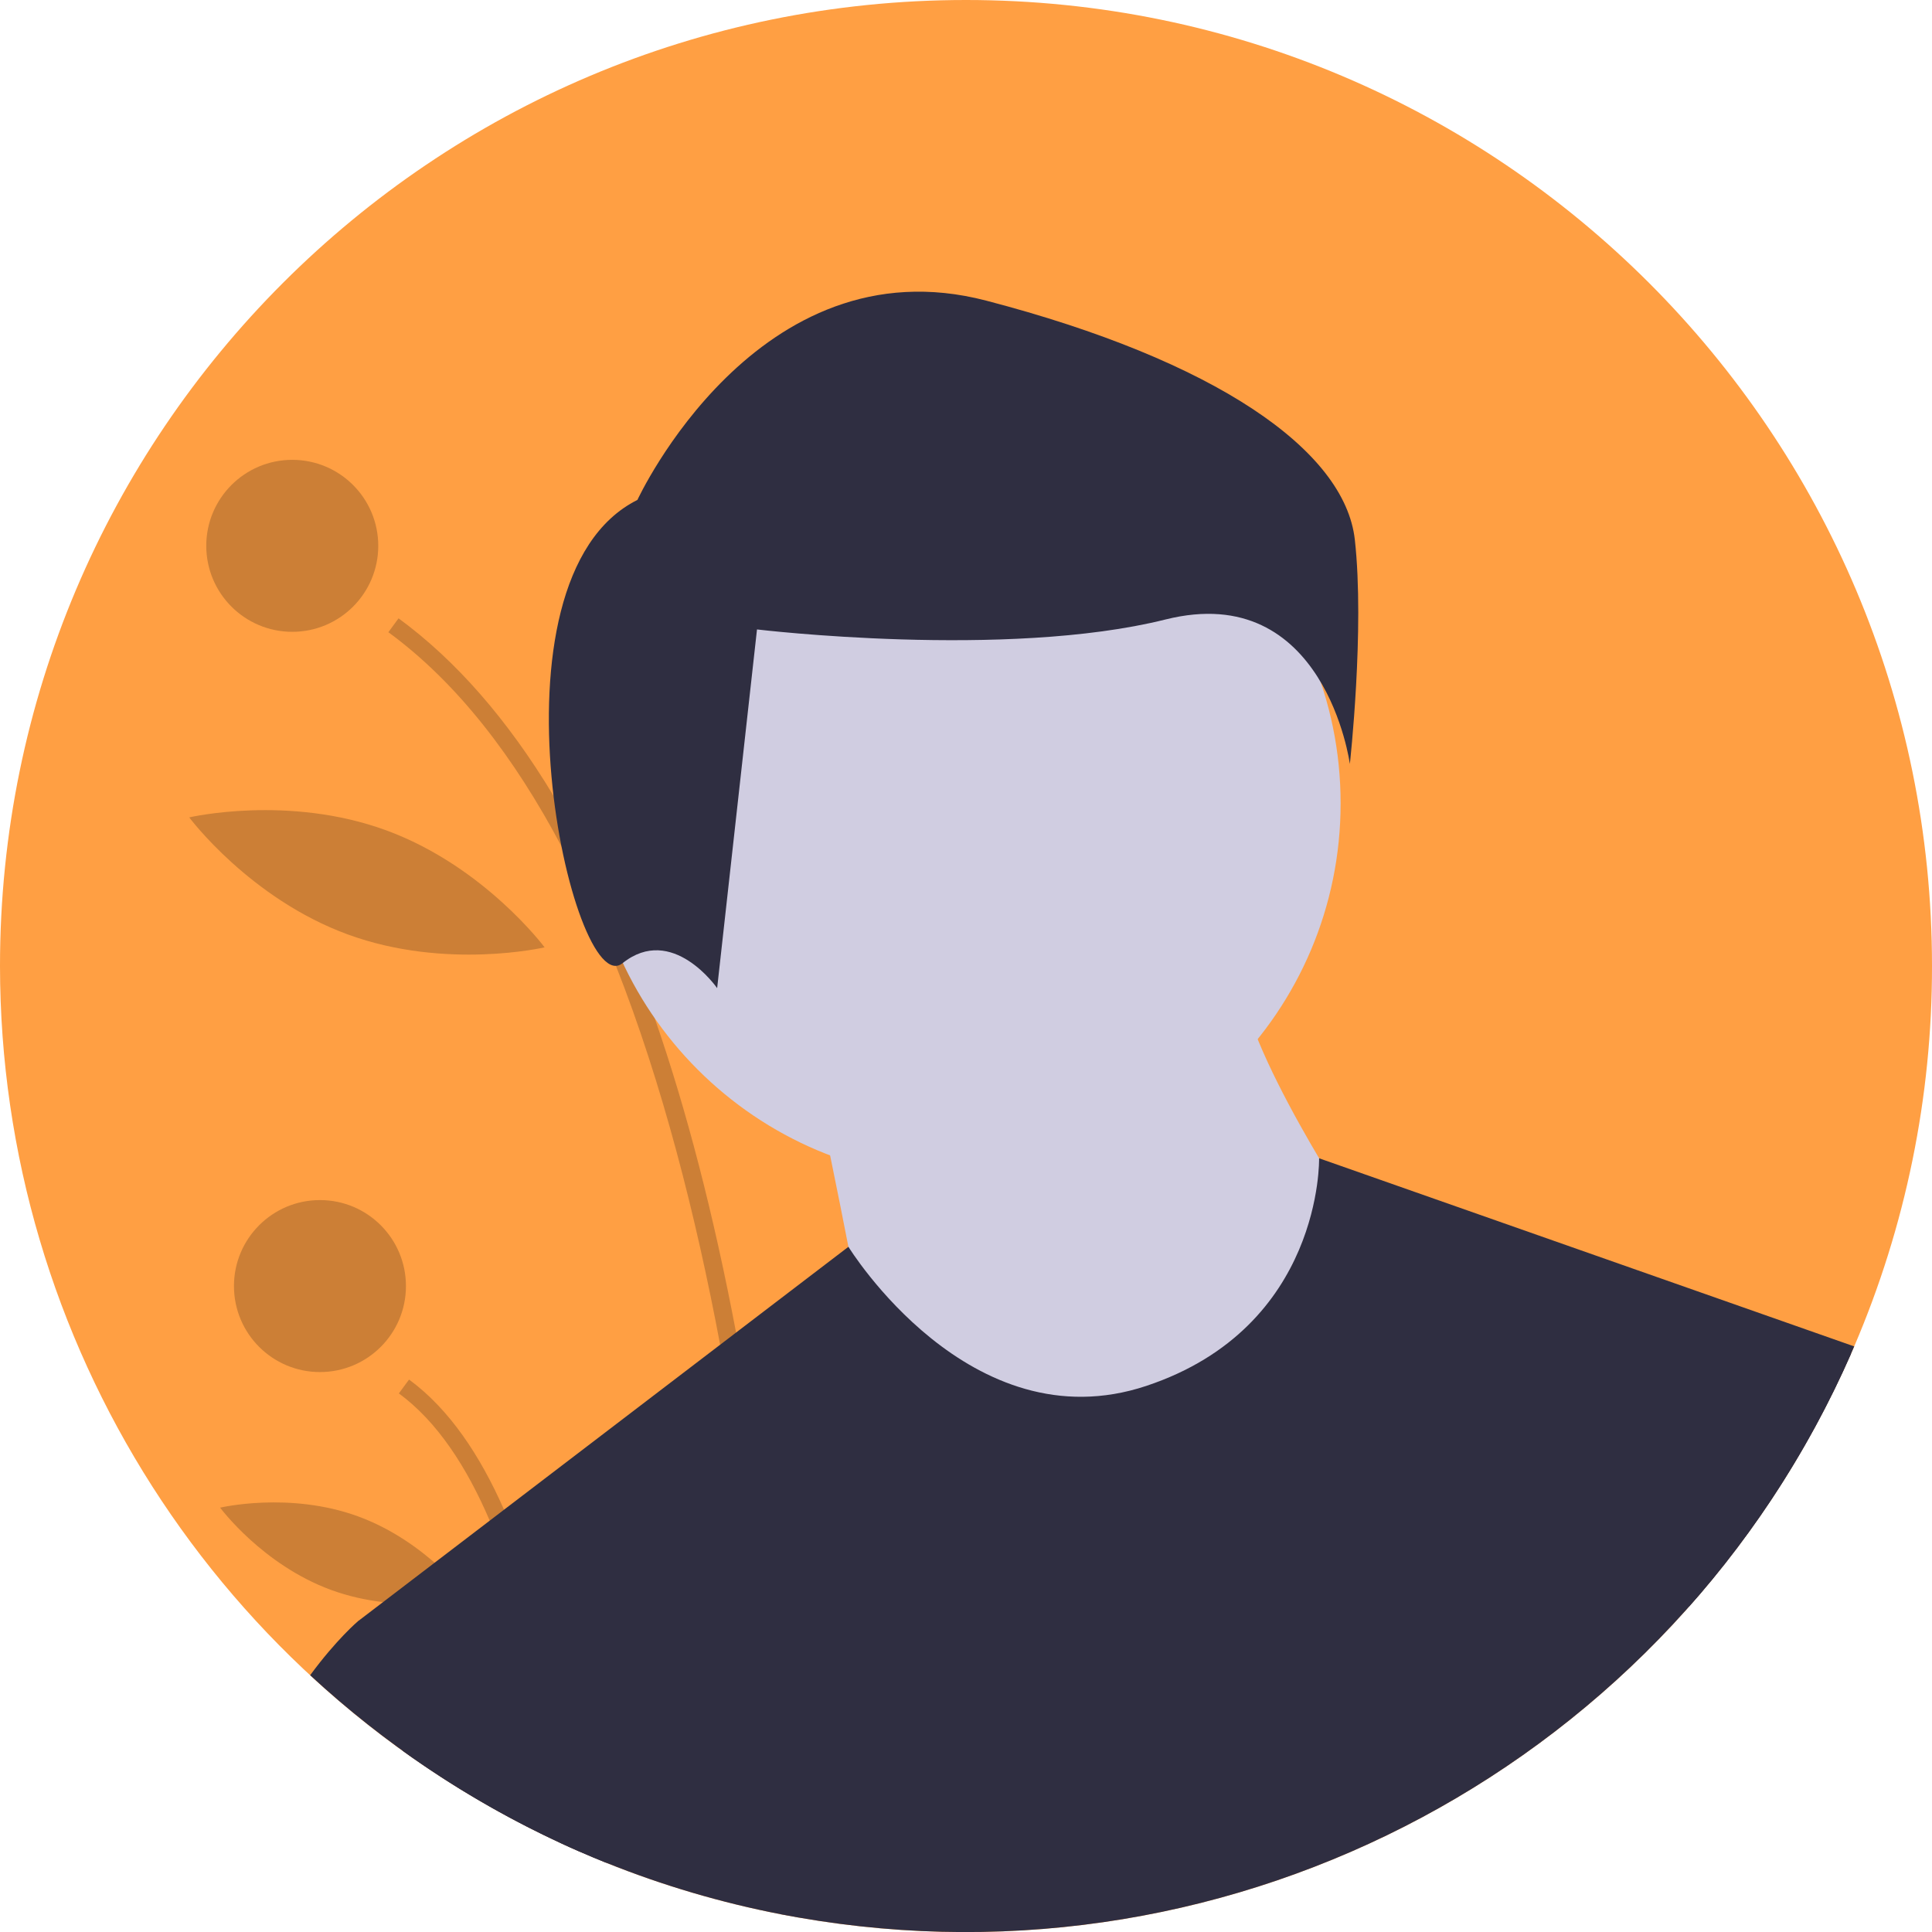
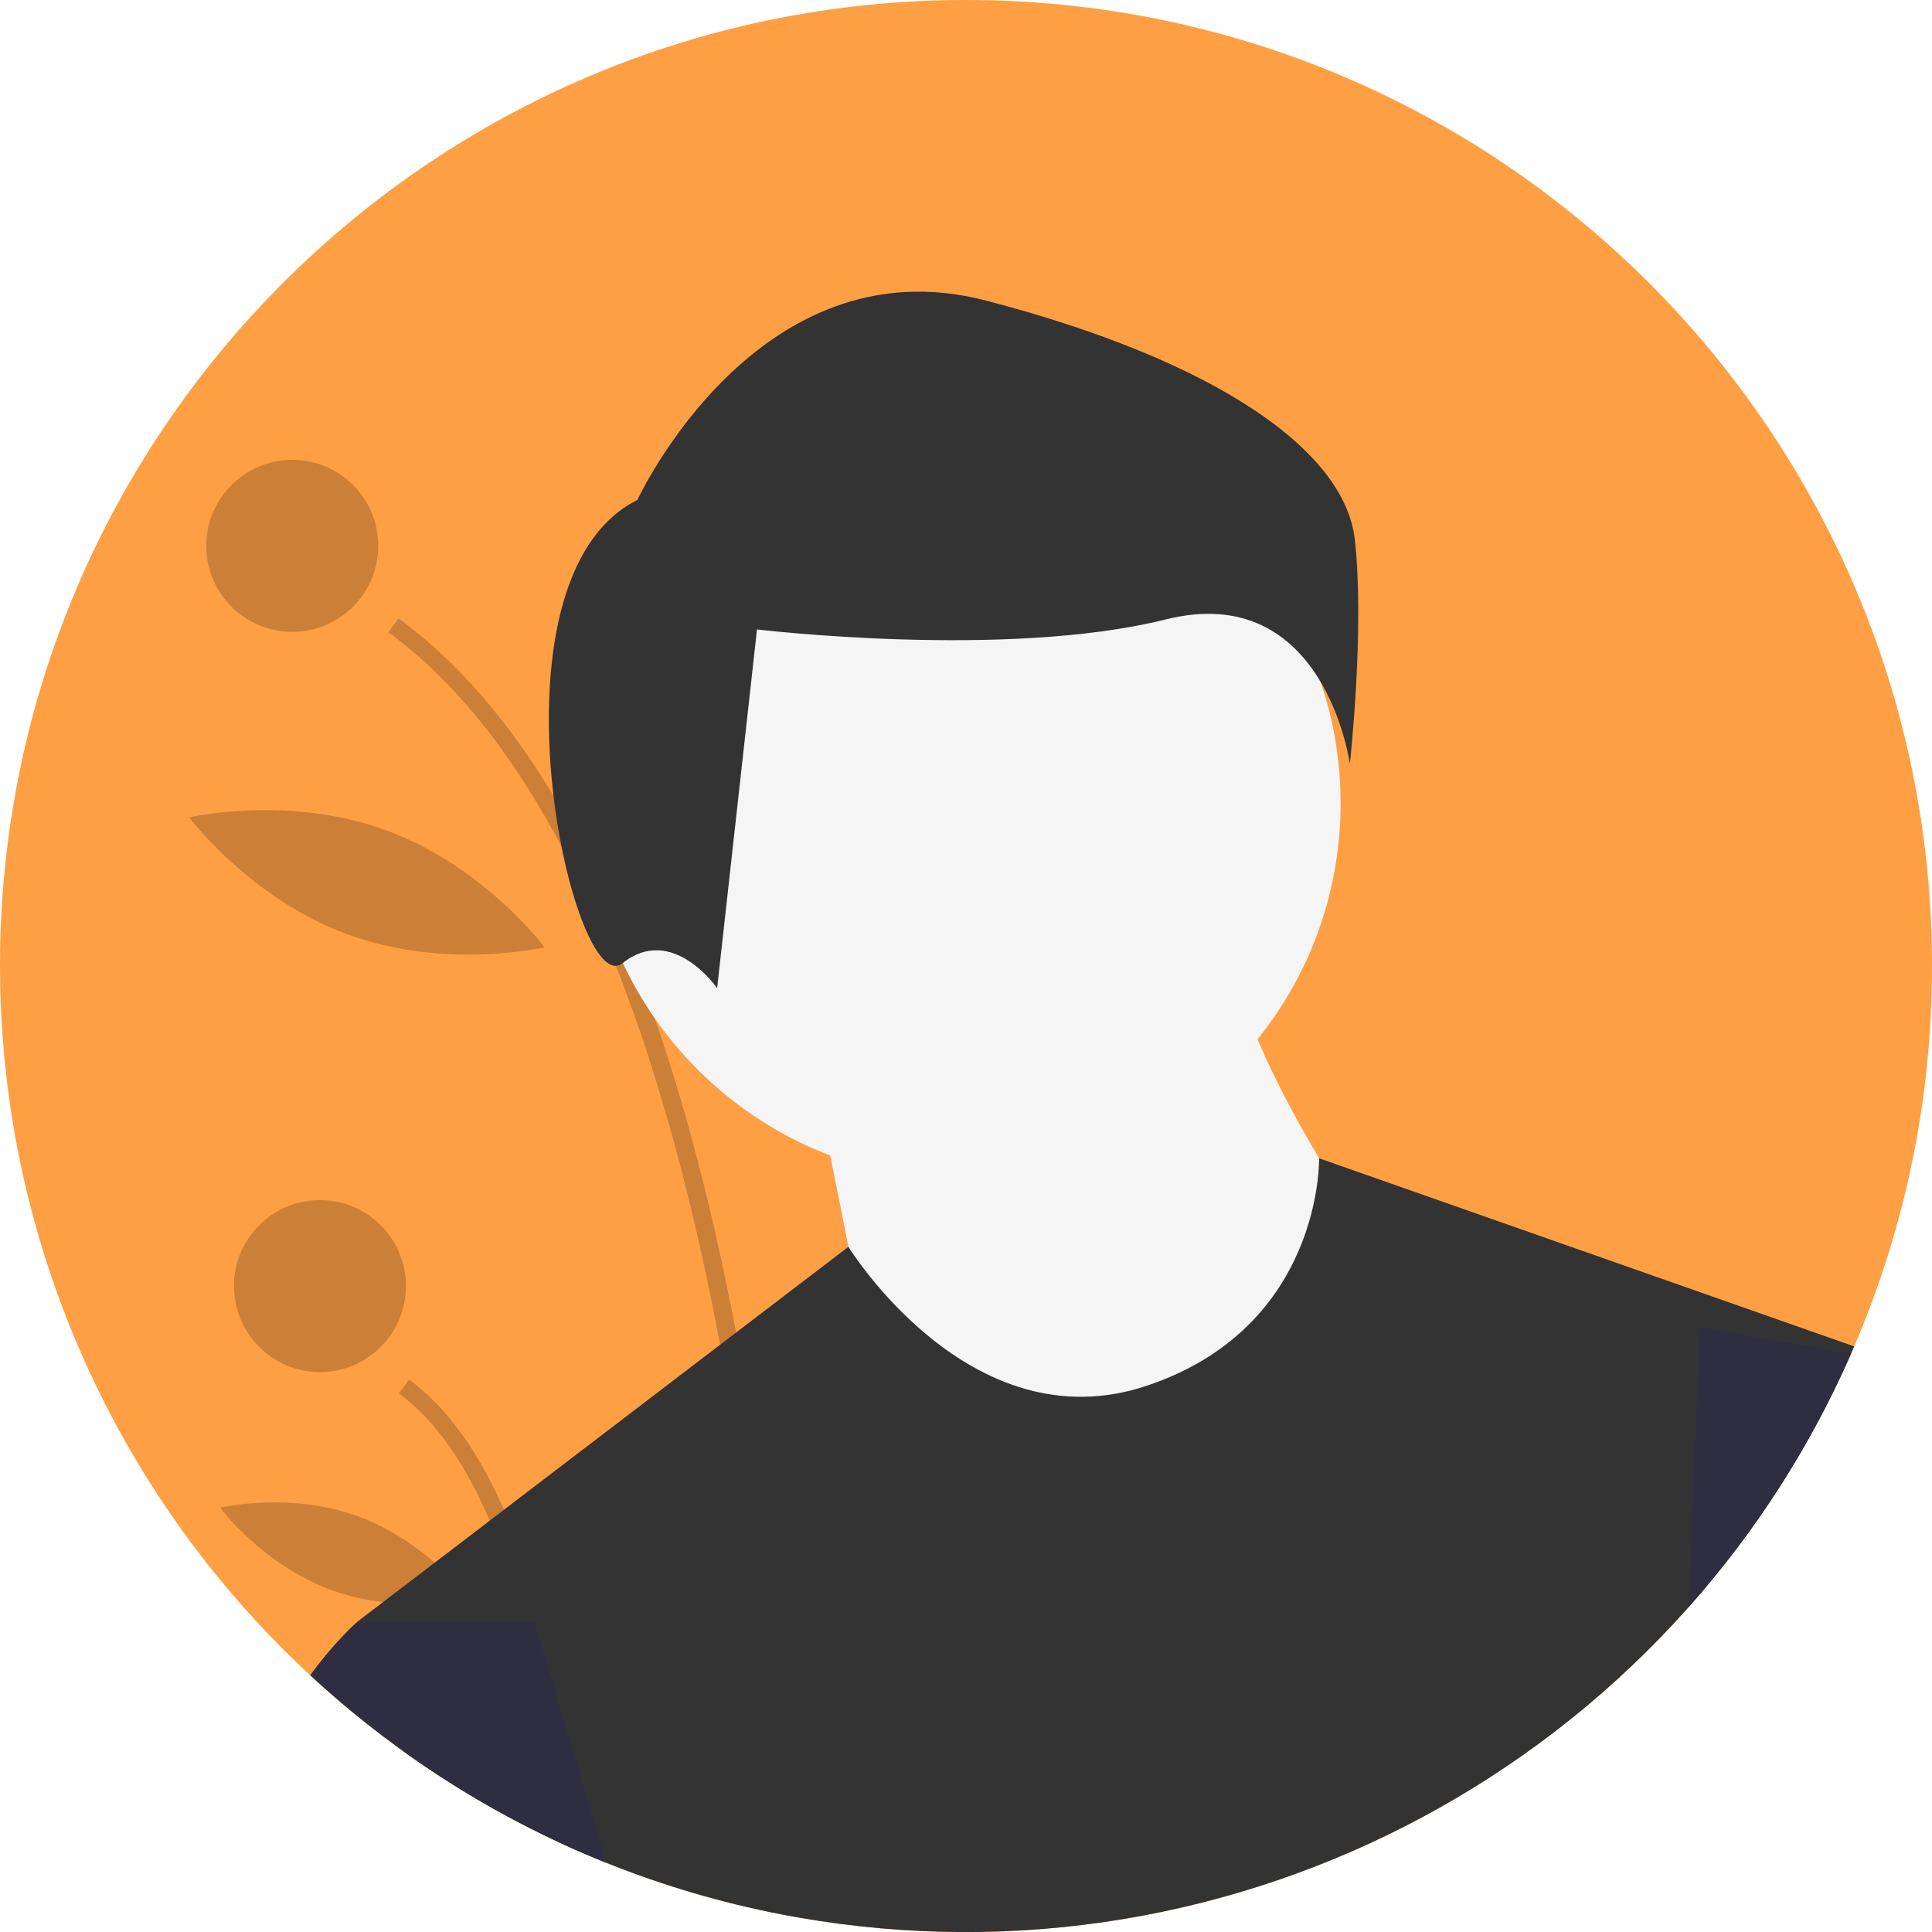
- <svg xmlns="http://www.w3.org/2000/svg" id="e59edb86-a3bc-4694-8aac-31e565ca5cfc" data-name="Layer 1" width="676" height="676" viewBox="0 0 676 676">
-   <path d="M938,450a336.852,336.852,0,0,1-27.22,133.1L909.66,585.68A338.559,338.559,0,0,1,541.35,782.93q-3.045-.54-6.08-1.12a334.981,334.981,0,0,1-61.14-18.03q-4.815-1.935-9.56-4.01c-2.16-.94-4.32-1.91-6.46-2.91A338.414,338.414,0,0,1,262,450c0-186.67,151.33-338,338-338S938,263.33,938,450Z" transform="translate(-262 -112)" fill="#ff9f43" />
-   <path d="M541.35,782.93q-3.045-.54-6.08-1.12c-1.32-38.31-5.85-116.94-21.3-199.29C505.52,537.45,493.79,491.25,477.52,449.95a412.604,412.604,0,0,0-19.07-41.84c-16.44-31.05-36.38-57.19-60.56-74.9l3.56-4.86q30.165,22.11,54.22,62.08,7.215,11.97,13.86,25.54,7.125,14.52,13.59,30.83,4.125,10.38,7.97,21.48,16.74,48.195,28.46,109.98,2.595,13.65,4.94,27.97C536.6,680.2,540.25,748.59,541.35,782.93Z" transform="translate(-262 -112)" opacity="0.2" />
-   <path d="M464.57,759.77c-2.16-.94-4.32-1.91-6.46-2.91-2.09-22.7-5.93-50.86-12.95-77.59A254.557,254.557,0,0,0,433.35,644.07c-8.01-18.75-18.38-34.69-31.79-44.52l3.56-4.85c14.04,10.28,24.87,26.53,33.24,45.54,9.43,21.42,15.72,46.35,19.91,70.17C461.38,728.1,463.34,745.19,464.57,759.77Z" transform="translate(-262 -112)" opacity="0.2" />
-   <circle cx="102.262" cy="190.982" r="30.089" opacity="0.2" />
-   <circle cx="111.951" cy="449.991" r="30.089" opacity="0.2" />
-   <path d="M483.714,353.521c-6.38,35.997,7.705,68.592,7.705,68.592s24.43-25.768,30.81-61.766-7.705-68.592-7.705-68.592S490.095,317.524,483.714,353.521Z" transform="translate(-262 -112)" opacity="0.2" />
-   <path d="M383.718,438.971c34.335,12.555,68.837,4.498,68.837,4.498s-21.166-28.413-55.501-40.968-68.837-4.498-68.837-4.498S349.383,426.416,383.718,438.971Z" transform="translate(-262 -112)" opacity="0.2" />
-   <path d="M377.895,668.333c24.066,8.8,48.283,3.059,48.283,3.059S411.377,651.384,387.311,642.584s-48.283-3.059-48.283-3.059S353.829,659.533,377.895,668.333Z" transform="translate(-262 -112)" opacity="0.2" />
-   <circle cx="337.306" cy="281.079" r="131.77" fill="#d0cde1" />
-   <path d="M547.833,493.965s16.471,78.239,16.471,86.474,78.239,45.296,78.239,45.296L712.546,613.382,737.253,539.261s-41.178-61.767-41.178-86.474Z" transform="translate(-262 -112)" fill="#d0cde1" />
-   <path d="M910.78,583.1,909.66,585.68A338.559,338.559,0,0,1,541.35,782.93q-3.045-.54-6.08-1.12a334.981,334.981,0,0,1-61.14-18.03q-4.815-1.935-9.56-4.01c-2.16-.94-4.32-1.91-6.46-2.91a337.593,337.593,0,0,1-55.25-32.28l-15.62-45.31,8.78-6.7,18.06-13.79,19.27-14.71,5.01-3.83,75.61-57.72,5.58-4.26,39.3-30,.01-.01s42.5,69.25,104.27,48.66,60.42-79.63,60.42-79.63Z" transform="translate(-262 -112)" fill="#2f2e41" />
-   <path d="M485.035,286.916s41.837-90.646,122.023-69.728,125.51,52.296,128.996,83.673-1.743,78.443-1.743,78.443-8.716-64.498-64.498-50.552-142.941,3.486-142.941,3.486L512.926,457.748s-15.689-22.661-33.121-8.716S429.253,314.807,485.035,286.916Z" transform="translate(-262 -112)" fill="#2f2e41" />
-   <path d="M474.13,763.78q-4.815-1.935-9.56-4.01c-2.16-.94-4.32-1.91-6.46-2.91a338.835,338.835,0,0,1-87.59-58.7c9.19-12.52,16.72-18.89,16.72-18.89h61.77l9.26,31.14Z" transform="translate(-262 -112)" fill="#2f2e41" />
-   <path d="M856.67,576.32l52.99,9.36A337.944,337.944,0,0,1,852.9,674.25Z" transform="translate(-262 -112)" fill="#2f2e41" />
+ <svg xmlns="http://www.w3.org/2000/svg" width="676" height="676">
+   <g>
+     <rect fill="none" id="canvas_background" height="402" width="582" y="-1" x="-1" />
+   </g>
+   <g>
+     <path id="svg_1" fill="#ff9f43" d="m676,338a336.852,336.852 0 0 1 -27.22,133.1l-1.12,2.58a338.559,338.559 0 0 1 -368.31,197.25q-3.045,-0.54 -6.08,-1.12a334.981,334.981 0 0 1 -61.14,-18.03q-4.815,-1.935 -9.56,-4.01c-2.16,-0.94 -4.32,-1.91 -6.46,-2.91a338.414,338.414 0 0 1 -196.11,-306.86c0,-186.67 151.33,-338 338,-338s338,151.33 338,338z" />
+     <path id="svg_2" opacity="0.2" d="m279.35,670.93q-3.045,-0.54 -6.08,-1.12c-1.32,-38.31 -5.85,-116.94 -21.3,-199.29c-8.45,-45.07 -20.18,-91.27 -36.45,-132.57a412.604,412.604 0 0 0 -19.07,-41.84c-16.44,-31.05 -36.38,-57.19 -60.56,-74.9l3.56,-4.86q30.165,22.11 54.22,62.08q7.215,11.97 13.86,25.54q7.125,14.52 13.59,30.83q4.125,10.38 7.97,21.48q16.74,48.195 28.46,109.98q2.595,13.65 4.94,27.97c12.11,73.97 15.76,142.36 16.86,176.7z" />
+     <path id="svg_3" opacity="0.2" d="m202.57,647.77c-2.16,-0.94 -4.32,-1.91 -6.46,-2.91c-2.09,-22.7 -5.93,-50.86 -12.95,-77.59a254.557,254.557 0 0 0 -11.81,-35.2c-8.01,-18.75 -18.38,-34.69 -31.79,-44.52l3.56,-4.85c14.04,10.28 24.87,26.53 33.24,45.54c9.43,21.42 15.72,46.35 19.91,70.17c3.11,17.69 5.07,34.78 6.3,49.36z" />
+     <circle id="svg_4" opacity="0.2" r="30.089" cy="190.982" cx="102.262" />
+     <circle id="svg_5" opacity="0.2" r="30.089" cy="449.991" cx="111.951" />
+     <path id="svg_6" opacity="0.2" d="m221.714,241.521c-6.38,35.997 7.705,68.592 7.705,68.592s24.43,-25.768 30.81,-61.766s-7.705,-68.592 -7.705,-68.592s-24.43,25.768 -30.81,61.766z" />
+     <path id="svg_7" opacity="0.2" d="m121.718,326.971c34.335,12.555 68.837,4.498 68.837,4.498s-21.166,-28.413 -55.501,-40.968s-68.837,-4.498 -68.837,-4.498s21.166,28.413 55.501,40.968z" />
+     <path id="svg_8" opacity="0.2" d="m115.895,556.333c24.066,8.8 48.283,3.059 48.283,3.059s-14.802,-20.008 -38.868,-28.808s-48.283,-3.059 -48.283,-3.059s14.802,20.008 38.868,28.808z" />
+     <circle id="svg_9" fill="#f5f5f5" r="131.77" cy="281.079" cx="337.306" />
+     <path id="svg_10" fill="#f5f5f5" d="m285.833,381.965s16.471,78.239 16.471,86.474s78.239,45.296 78.239,45.296l70.003,-12.353l24.707,-74.121s-41.178,-61.767 -41.178,-86.474l-148.241,41.178z" />
+     <path id="svg_11" fill="#333333" d="m648.78,471.1l-1.12,2.58a338.559,338.559 0 0 1 -368.31,197.25q-3.045,-0.54 -6.08,-1.12a334.981,334.981 0 0 1 -61.14,-18.03q-4.815,-1.935 -9.56,-4.01c-2.16,-0.94 -4.32,-1.91 -6.46,-2.91a337.593,337.593 0 0 1 -55.25,-32.28l-15.62,-45.31l8.78,-6.7l18.06,-13.79l19.27,-14.71l5.01,-3.83l75.61,-57.72l5.58,-4.26l39.3,-30l0.01,-0.01s42.5,69.25 104.27,48.66s60.42,-79.63 60.42,-79.63l187.23,65.82z" />
+     <path id="svg_12" fill="#333333" d="m223.035,174.916s41.837,-90.646 122.023,-69.728s125.51,52.296 128.996,83.673s-1.743,78.443 -1.743,78.443s-8.716,-64.498 -64.498,-50.552s-142.941,3.486 -142.941,3.486l-13.946,125.51s-15.689,-22.661 -33.121,-8.716s-50.552,-134.226 5.23,-162.117z" />
+     <path id="svg_13" fill="#2f2e41" d="m212.13,651.78q-4.815,-1.935 -9.56,-4.01c-2.16,-0.94 -4.32,-1.91 -6.46,-2.91a338.835,338.835 0 0 1 -87.59,-58.7c9.19,-12.52 16.72,-18.89 16.72,-18.89l61.77,0l9.26,31.14l15.86,53.37z" />
+     <path id="svg_14" fill="#2f2e41" d="m594.67,464.32l52.99,9.36a337.944,337.944 0 0 1 -56.76,88.57l3.77,-97.93z" />
+   </g>
</svg>
